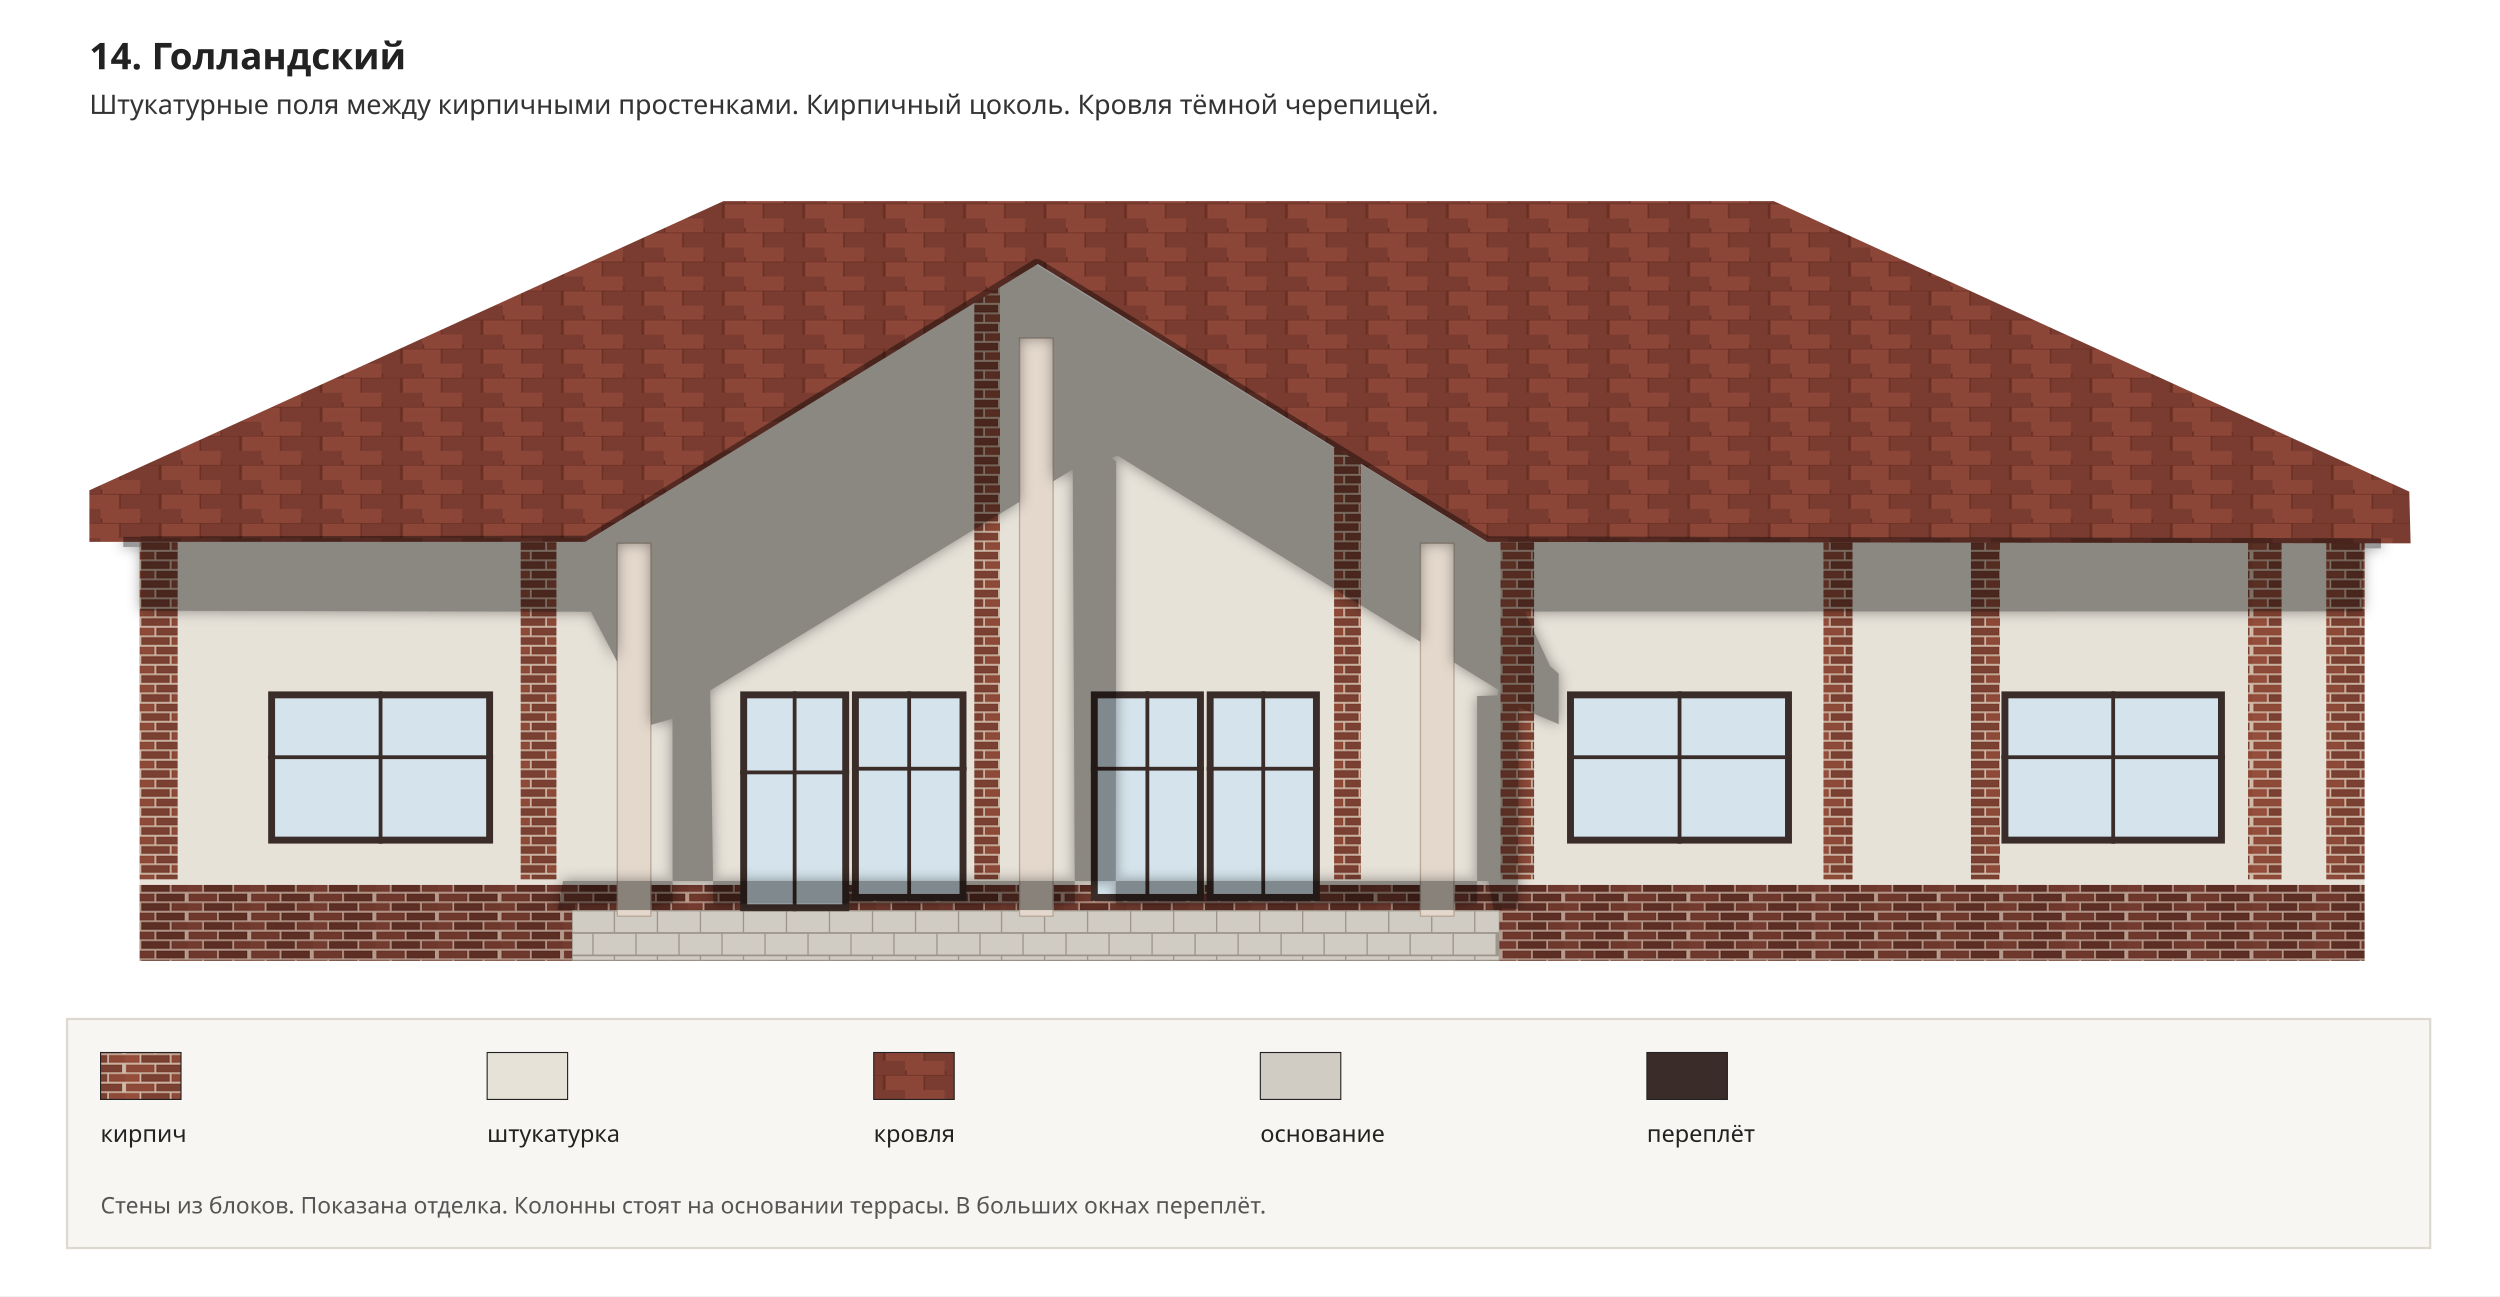
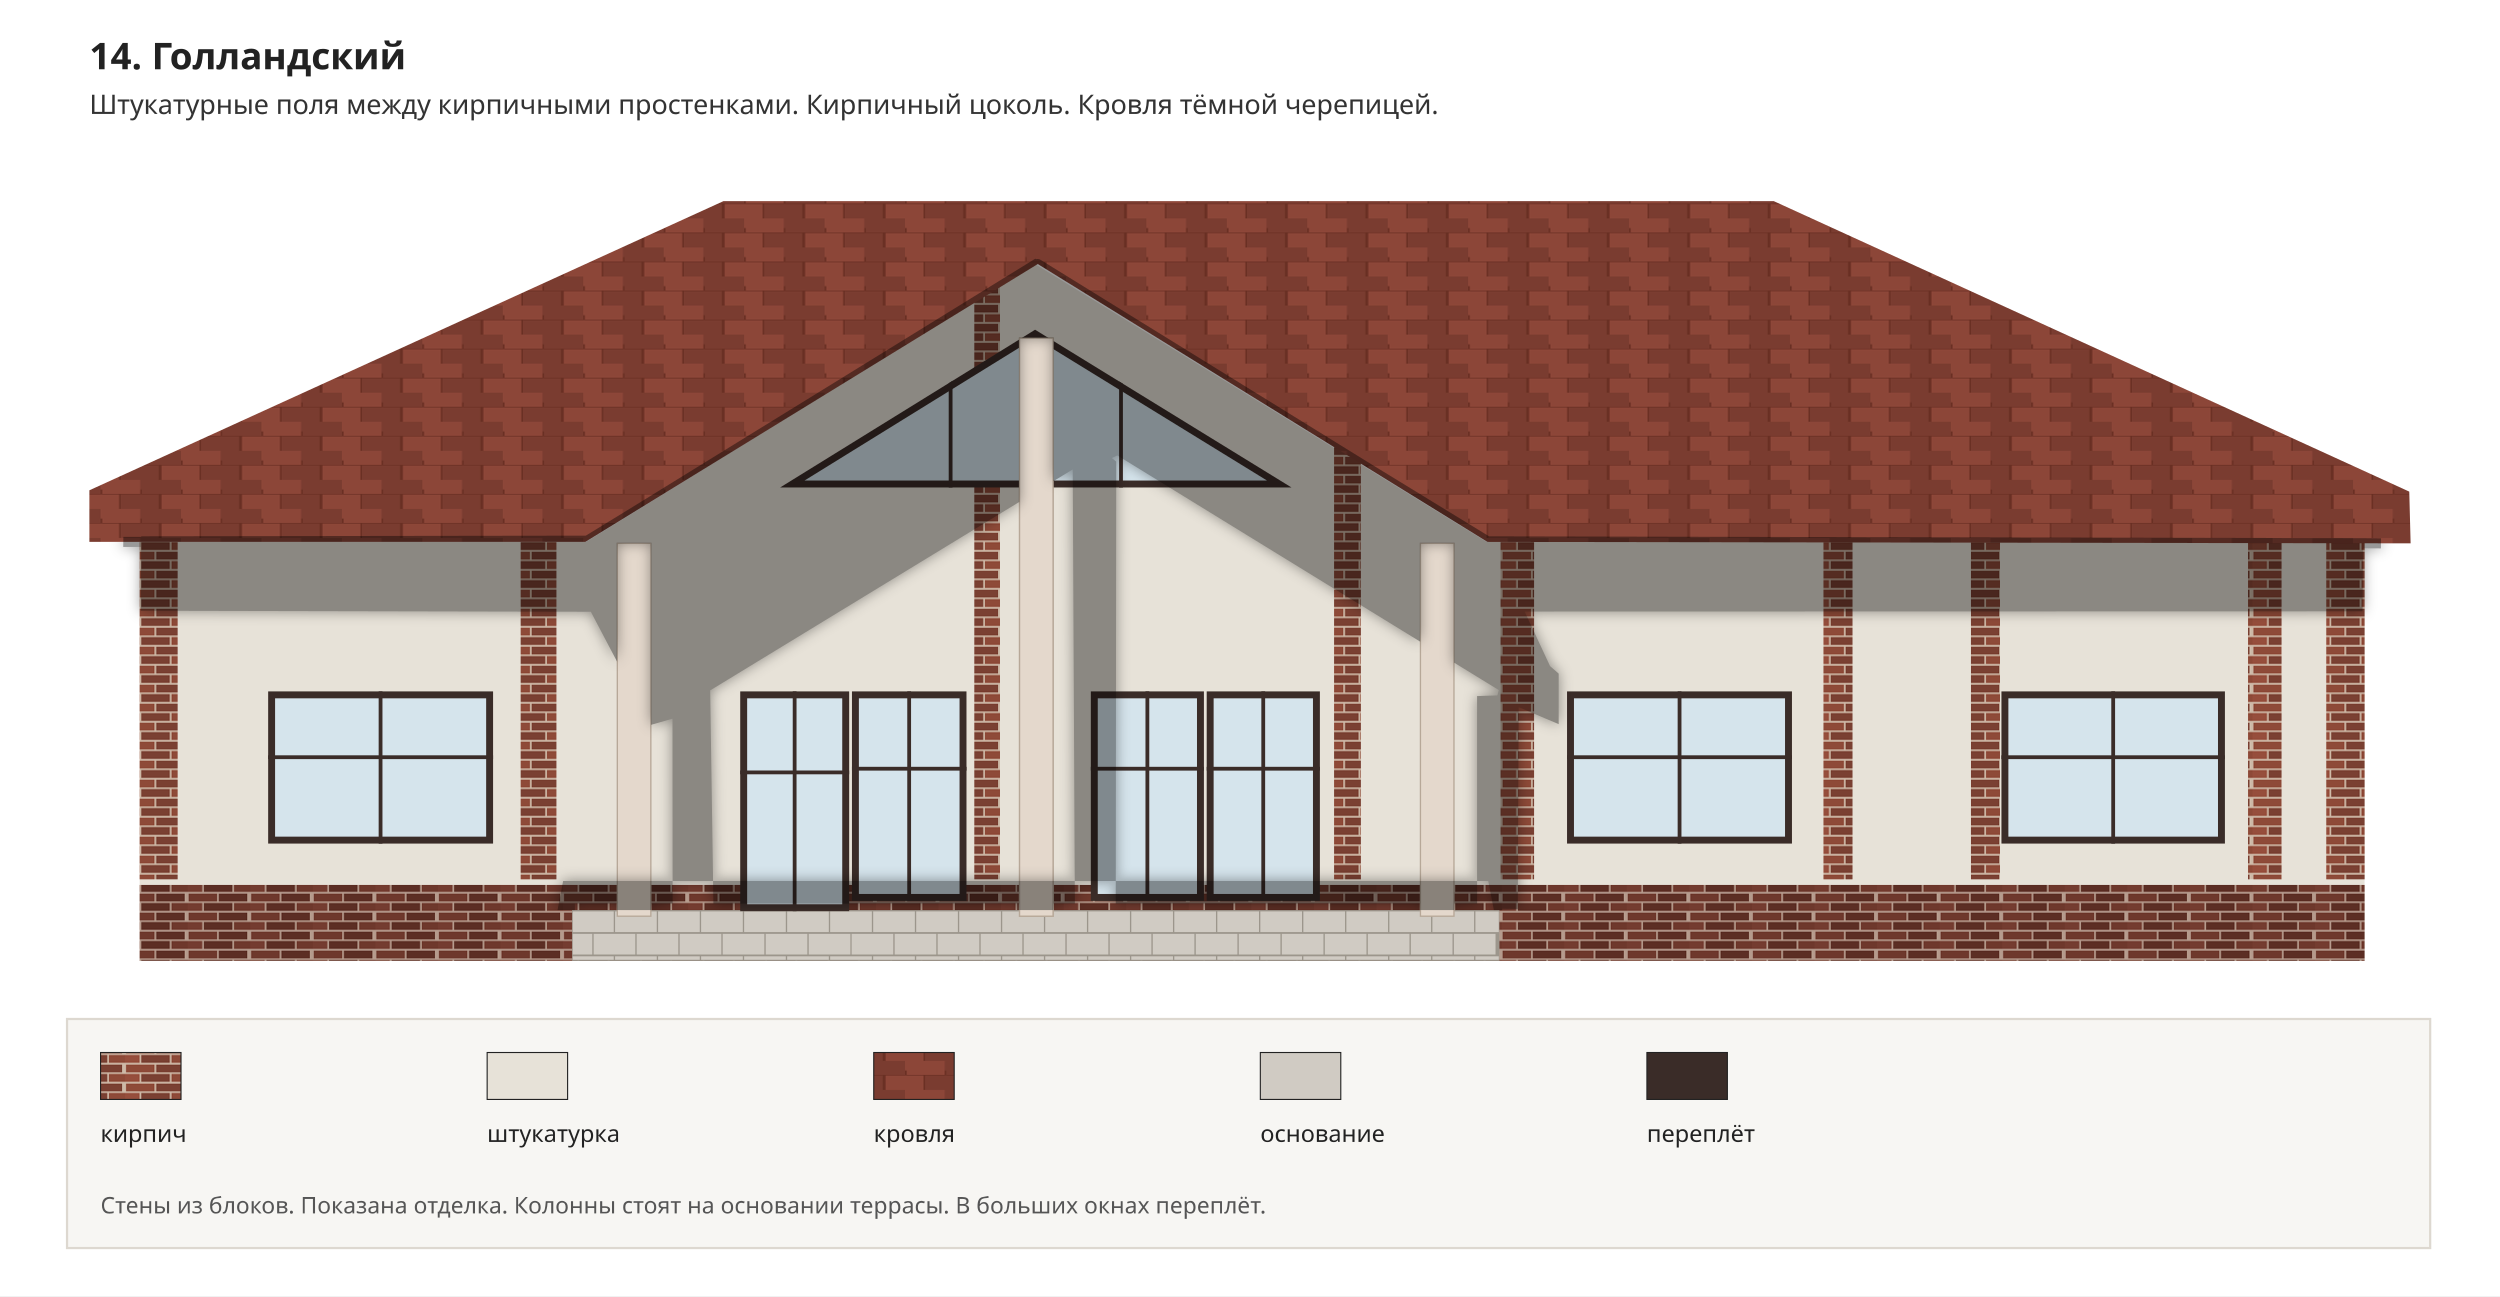
<svg xmlns="http://www.w3.org/2000/svg" width="223.75mm" height="116.0mm" viewBox="0 0 223.75 116.0">
  <rect width="100%" height="100%" fill="#ffffff" />
  <text x="8" y="6.2" font-family="sans-serif" font-size="3.3" font-weight="700" fill="#222">14. Голландский</text>
  <text x="8" y="10.2" font-family="sans-serif" font-size="2.4" fill="#333">Штукатурные поля между кирпичными простенками. Кирпичный цоколь. Кровля тёмной черепицей.</text>
  <defs>
    <pattern id="stone" width="13.6" height="3.5" patternUnits="userSpaceOnUse">
      <rect width="13.6" height="3.5" fill="#8F877C" />
      <rect x="0.12" y="0.12" width="4.3" height="1.5" fill="#D2C4B2" />
      <rect x="4.58" y="0.12" width="5.1" height="1.5" fill="#C3B39F" />
      <rect x="9.84" y="0.12" width="3.6" height="1.5" fill="#DDD0BE" />
      <rect x="-1.6" y="1.84" width="3.8" height="1.5" fill="#C9B9A6" />
      <rect x="2.36" y="1.84" width="4.7" height="1.5" fill="#B7A690" />
      <rect x="7.22" y="1.84" width="4.0" height="1.5" fill="#D7CBB8" />
      <rect x="11.38" y="1.84" width="3.4" height="1.5" fill="#C0B09C" />
    </pattern>
    <pattern id="stoneDark" width="13.6" height="3.5" patternUnits="userSpaceOnUse">
      <rect width="13.6" height="3.5" fill="#5E5954" />
      <rect x="0.12" y="0.12" width="4.3" height="1.5" fill="#8A8178" />
      <rect x="4.58" y="0.12" width="5.1" height="1.5" fill="#756C64" />
      <rect x="9.84" y="0.12" width="3.6" height="1.5" fill="#948B82" />
      <rect x="-1.6" y="1.84" width="3.8" height="1.5" fill="#7A7168" />
      <rect x="2.36" y="1.84" width="4.7" height="1.5" fill="#6A625A" />
      <rect x="7.22" y="1.84" width="4.0" height="1.5" fill="#857C74" />
    </pattern>
    <pattern id="brick" width="5.6" height="1.7" patternUnits="userSpaceOnUse">
      <rect width="5.6" height="1.7" fill="#CDB8A6" />
      <rect x="0.08" y="0.08" width="2.55" height="0.7" fill="#8E4A38" />
      <rect x="2.78" y="0.08" width="2.55" height="0.7" fill="#7A4032" />
      <rect x="-1.25" y="0.92" width="2.55" height="0.7" fill="#964E3C" />
      <rect x="1.45" y="0.92" width="2.55" height="0.7" fill="#7A4032" />
      <rect x="4.15" y="0.92" width="2.55" height="0.7" fill="#8E4A38" />
    </pattern>
    <pattern id="brickDark" width="5.6" height="1.7" patternUnits="userSpaceOnUse">
      <rect width="5.6" height="1.7" fill="#B59A8C" />
      <rect x="0.08" y="0.08" width="2.55" height="0.7" fill="#6E382C" />
      <rect x="2.78" y="0.08" width="2.55" height="0.7" fill="#5C2E24" />
      <rect x="-1.25" y="0.92" width="2.55" height="0.7" fill="#743C30" />
      <rect x="1.45" y="0.92" width="2.55" height="0.7" fill="#5C2E24" />
      <rect x="4.15" y="0.92" width="2.55" height="0.7" fill="#6E382C" />
    </pattern>
    <pattern id="bavaria" width="5.6" height="1.7" patternUnits="userSpaceOnUse">
      <rect width="5.6" height="1.7" fill="#CDB8A6" />
      <rect x="0.08" y="0.08" width="2.55" height="0.7" fill="#8E4A38" />
      <rect x="2.78" y="0.08" width="2.55" height="0.7" fill="#C47858" />
      <rect x="-1.25" y="0.92" width="2.55" height="0.7" fill="#5C342C" />
      <rect x="1.45" y="0.92" width="2.55" height="0.7" fill="#A85A40" />
      <rect x="4.15" y="0.92" width="2.55" height="0.7" fill="#7A4032" />
    </pattern>
    <pattern id="silicate" width="5.6" height="1.7" patternUnits="userSpaceOnUse">
      <rect width="5.6" height="1.7" fill="#C5C3BC" />
      <rect x="0.08" y="0.08" width="2.55" height="0.7" fill="#E7E4DC" />
      <rect x="2.78" y="0.08" width="2.55" height="0.7" fill="#D9D6CE" />
      <rect x="-1.25" y="0.92" width="2.55" height="0.7" fill="#F2EFE8" />
      <rect x="1.45" y="0.92" width="2.55" height="0.7" fill="#E0DDD4" />
      <rect x="4.15" y="0.92" width="2.55" height="0.7" fill="#E7E4DC" />
    </pattern>
    <pattern id="siding" width="6" height="1.65" patternUnits="userSpaceOnUse">
      <rect width="6" height="1.65" fill="#B7B1A6" />
      <rect width="6" height="1.38" fill="#E3DED4" />
    </pattern>
    <pattern id="vsiding" width="2.05" height="8" patternUnits="userSpaceOnUse">
      <rect width="2.05" height="8" fill="#B7B3AA" />
      <rect width="1.88" height="8" fill="#E4E1DA" />
    </pattern>
    <pattern id="ashlar" width="9.2" height="4.6" patternUnits="userSpaceOnUse">
      <rect width="9.2" height="4.6" fill="#C8BEB0" />
      <rect x="0.12" y="0.12" width="4.3" height="2.05" fill="#E7DDD0" />
      <rect x="4.58" y="0.12" width="4.45" height="2.05" fill="#F3EBE0" />
      <rect x="-2.1" y="2.35" width="4.3" height="2.05" fill="#EFE6D8" />
      <rect x="2.36" y="2.35" width="4.5" height="2.05" fill="#E4D9C8" />
      <rect x="7.02" y="2.35" width="4.2" height="2.05" fill="#F7F1E8" />
    </pattern>
    <pattern id="tile" width="7.2" height="2.6" patternUnits="userSpaceOnUse">
      <rect width="7.2" height="2.6" fill="#6A3024" />
      <rect x="0.06" y="0.06" width="3.4" height="2.15" fill="#8C4638" />
      <rect x="3.6" y="0.06" width="3.4" height="2.15" fill="#7A3C30" />
      <rect x="-1.6" y="1.35" width="3.4" height="2.15" fill="#7A3C30" />
      <rect x="1.95" y="1.35" width="3.4" height="2.15" fill="#8C4638" />
      <rect x="5.5" y="1.35" width="3.4" height="2.15" fill="#7A3C30" />
    </pattern>
    <pattern id="tileDark" width="7.2" height="2.15" patternUnits="userSpaceOnUse">
      <rect width="7.2" height="2.15" fill="#2E3236" />
      <rect x="0.06" y="0.06" width="3.4" height="1.75" fill="#4E5256" />
      <rect x="3.6" y="0.06" width="3.4" height="1.75" fill="#3E4246" />
      <rect x="-1.6" y="1.1" width="3.4" height="1.75" fill="#3E4246" />
      <rect x="1.95" y="1.1" width="3.4" height="1.75" fill="#4E5256" />
    </pattern>
    <pattern id="seam" width="4.4" height="8" patternUnits="userSpaceOnUse">
      <rect width="4.4" height="8" fill="#32353A" />
      <rect width="0.2" height="8" fill="#1C1E20" />
    </pattern>
    <pattern id="barrel" width="2.2" height="2.4" patternUnits="userSpaceOnUse">
      <rect width="2.2" height="2.4" fill="#A84E32" />
      <path d="M0,2.15 Q1.1,1.35 2.2,2.15 L2.2,2.4 L0,2.4 Z" fill="#E8C4AE" />
      <path d="M0.15,0.15 Q1.1,1.05 2.05,0.15" fill="none" stroke="#7A3424" stroke-width="0.12" />
    </pattern>
    <clipPath id="roof">
      <path d="M64.75,18.00 L158.75,18.00 L215.63,44.00 L215.75,48.63 L133.13,48.50 L92.88,23.63 L52.38,48.50 L8.00,48.50 L8.00,43.88 Z" />
    </clipPath>
    <clipPath id="gable">
      <path d="M92.63,23.63 L133.25,48.63 L52.25,48.63 Z" />
    </clipPath>
    <clipPath id="wall">
      <rect x="12.5" y="48.5" width="199.13" height="37.50" />
    </clipPath>
    <clipPath id="wings">
      <path d="M12.5,48.5 H52.25 V86.0 H12.5 Z M133.25,48.5 H211.63 V86.0 H133.25 Z" />
    </clipPath>
    <clipPath id="center">
      <path d="M52.25,48.5 H133.25 V81.45 H52.25 Z M92.63,23.63 L133.25,48.63 L52.25,48.63 Z" />
    </clipPath>
    <clipPath id="ten-below">
      <path d="M4.00,48.50 L12.50,48.50 L52.38,48.50 L92.88,23.63 L133.13,48.50 L211.63,48.62 L220.00,48.62 L220.00,81.45 L4.00,81.45 Z" />
    </clipPath>
    <filter id="ten-blur" filterUnits="userSpaceOnUse" x="0" y="16" width="224" height="84">
      <feGaussianBlur stdDeviation="0.6" />
    </filter>
  </defs>
  <rect x="0.00" y="14.00" width="230.00" height="80.00" fill="#E7E2D8" clip-path="url(#wall)" />
  <rect x="0.00" y="14.00" width="230.00" height="80.00" fill="#E7E2D8" clip-path="url(#gable)" />
  <rect x="12.50" y="48.50" width="3.40" height="30.20" fill="url(#brick)" />
  <rect x="46.60" y="48.50" width="3.20" height="30.20" fill="url(#brick)" />
  <rect x="87.20" y="25.25" width="2.30" height="53.45" fill="url(#brick)" />
  <rect x="119.40" y="39.57" width="2.40" height="39.13" fill="url(#brick)" />
  <rect x="134.30" y="48.50" width="3.00" height="30.20" fill="url(#brick)" />
  <rect x="163.20" y="48.50" width="2.60" height="30.20" fill="url(#brick)" />
  <rect x="176.40" y="48.50" width="2.60" height="30.20" fill="url(#brick)" />
  <rect x="201.20" y="48.50" width="3.00" height="30.20" fill="url(#brick)" />
  <rect x="208.20" y="48.50" width="3.43" height="30.20" fill="url(#brick)" />
  <rect x="12.50" y="79.20" width="199.13" height="6.80" fill="url(#brickDark)" clip-path="url(#wall)" />
  <rect x="0.00" y="14.00" width="230.00" height="80.00" fill="url(#tile)" clip-path="url(#roof)" />
  <rect x="51.20" y="81.45" width="83.00" height="4.55" fill="#9C968C" />
  <rect x="51.26" y="81.57" width="3.67" height="1.85" fill="#D0CBC3" />
  <rect x="55.05" y="81.57" width="3.73" height="1.85" fill="#D0CBC3" />
  <rect x="58.90" y="81.57" width="3.73" height="1.85" fill="#D0CBC3" />
  <rect x="62.75" y="81.57" width="3.73" height="1.85" fill="#D0CBC3" />
  <rect x="66.60" y="81.57" width="3.73" height="1.85" fill="#D0CBC3" />
  <rect x="70.45" y="81.57" width="3.73" height="1.85" fill="#D0CBC3" />
  <rect x="74.30" y="81.57" width="3.73" height="1.85" fill="#D0CBC3" />
  <rect x="78.15" y="81.57" width="3.73" height="1.85" fill="#D0CBC3" />
  <rect x="82.00" y="81.57" width="3.73" height="1.85" fill="#D0CBC3" />
  <rect x="85.85" y="81.57" width="3.73" height="1.85" fill="#D0CBC3" />
  <rect x="89.70" y="81.57" width="3.73" height="1.85" fill="#D0CBC3" />
  <rect x="93.55" y="81.57" width="3.73" height="1.85" fill="#D0CBC3" />
  <rect x="97.40" y="81.57" width="3.73" height="1.85" fill="#D0CBC3" />
  <rect x="101.25" y="81.57" width="3.73" height="1.85" fill="#D0CBC3" />
  <rect x="105.10" y="81.57" width="3.73" height="1.85" fill="#D0CBC3" />
  <rect x="108.95" y="81.57" width="3.73" height="1.85" fill="#D0CBC3" />
  <rect x="112.80" y="81.57" width="3.73" height="1.85" fill="#D0CBC3" />
  <rect x="116.65" y="81.57" width="3.73" height="1.85" fill="#D0CBC3" />
  <rect x="120.50" y="81.57" width="3.73" height="1.85" fill="#D0CBC3" />
  <rect x="124.35" y="81.57" width="3.73" height="1.85" fill="#D0CBC3" />
  <rect x="128.20" y="81.57" width="3.73" height="1.85" fill="#D0CBC3" />
  <rect x="132.05" y="81.57" width="2.09" height="1.85" fill="#D0CBC3" />
  <rect x="51.26" y="83.58" width="1.75" height="1.85" fill="#D0CBC3" />
  <rect x="53.13" y="83.58" width="3.73" height="1.85" fill="#D0CBC3" />
  <rect x="56.98" y="83.58" width="3.73" height="1.85" fill="#D0CBC3" />
  <rect x="60.83" y="83.58" width="3.73" height="1.85" fill="#D0CBC3" />
  <rect x="64.68" y="83.58" width="3.73" height="1.85" fill="#D0CBC3" />
  <rect x="68.53" y="83.58" width="3.73" height="1.85" fill="#D0CBC3" />
  <rect x="72.38" y="83.58" width="3.73" height="1.85" fill="#D0CBC3" />
  <rect x="76.22" y="83.58" width="3.73" height="1.85" fill="#D0CBC3" />
  <rect x="80.07" y="83.58" width="3.73" height="1.85" fill="#D0CBC3" />
  <rect x="83.92" y="83.58" width="3.73" height="1.85" fill="#D0CBC3" />
  <rect x="87.77" y="83.58" width="3.73" height="1.85" fill="#D0CBC3" />
  <rect x="91.62" y="83.58" width="3.73" height="1.85" fill="#D0CBC3" />
  <rect x="95.47" y="83.58" width="3.73" height="1.85" fill="#D0CBC3" />
  <rect x="99.32" y="83.58" width="3.73" height="1.85" fill="#D0CBC3" />
  <rect x="103.17" y="83.58" width="3.73" height="1.85" fill="#D0CBC3" />
  <rect x="107.02" y="83.58" width="3.73" height="1.85" fill="#D0CBC3" />
  <rect x="110.87" y="83.58" width="3.73" height="1.85" fill="#D0CBC3" />
  <rect x="114.72" y="83.58" width="3.73" height="1.85" fill="#D0CBC3" />
  <rect x="118.57" y="83.58" width="3.73" height="1.85" fill="#D0CBC3" />
  <rect x="122.42" y="83.58" width="3.73" height="1.85" fill="#D0CBC3" />
  <rect x="126.27" y="83.58" width="3.73" height="1.85" fill="#D0CBC3" />
  <rect x="130.12" y="83.58" width="3.73" height="1.85" fill="#D0CBC3" />
  <rect x="51.26" y="85.59" width="3.67" height="0.31" fill="#D0CBC3" />
  <rect x="55.05" y="85.59" width="3.73" height="0.31" fill="#D0CBC3" />
  <rect x="58.90" y="85.59" width="3.73" height="0.31" fill="#D0CBC3" />
  <rect x="62.75" y="85.59" width="3.73" height="0.31" fill="#D0CBC3" />
  <rect x="66.60" y="85.59" width="3.73" height="0.31" fill="#D0CBC3" />
  <rect x="70.45" y="85.59" width="3.73" height="0.31" fill="#D0CBC3" />
  <rect x="74.30" y="85.59" width="3.73" height="0.31" fill="#D0CBC3" />
  <rect x="78.15" y="85.59" width="3.73" height="0.31" fill="#D0CBC3" />
  <rect x="82.00" y="85.59" width="3.73" height="0.31" fill="#D0CBC3" />
  <rect x="85.85" y="85.59" width="3.73" height="0.31" fill="#D0CBC3" />
  <rect x="89.70" y="85.59" width="3.73" height="0.31" fill="#D0CBC3" />
  <rect x="93.55" y="85.59" width="3.73" height="0.31" fill="#D0CBC3" />
  <rect x="97.40" y="85.59" width="3.73" height="0.31" fill="#D0CBC3" />
  <rect x="101.25" y="85.59" width="3.73" height="0.31" fill="#D0CBC3" />
  <rect x="105.10" y="85.59" width="3.73" height="0.31" fill="#D0CBC3" />
  <rect x="108.95" y="85.59" width="3.73" height="0.31" fill="#D0CBC3" />
  <rect x="112.80" y="85.59" width="3.73" height="0.31" fill="#D0CBC3" />
  <rect x="116.65" y="85.59" width="3.73" height="0.31" fill="#D0CBC3" />
  <rect x="120.50" y="85.59" width="3.73" height="0.31" fill="#D0CBC3" />
  <rect x="124.35" y="85.59" width="3.73" height="0.31" fill="#D0CBC3" />
  <rect x="128.20" y="85.59" width="3.73" height="0.31" fill="#D0CBC3" />
  <rect x="132.05" y="85.59" width="2.09" height="0.31" fill="#D0CBC3" />
  <rect x="55.25" y="48.63" width="3.00" height="33.37" fill="#E4D8CC" stroke="#B7A898" stroke-width="0.12" />
  <rect x="91.25" y="30.27" width="3.00" height="51.73" fill="#E4D8CC" stroke="#B7A898" stroke-width="0.12" />
  <rect x="127.13" y="48.63" width="3.00" height="33.37" fill="#E4D8CC" stroke="#B7A898" stroke-width="0.12" />
  <rect x="24.00" y="61.88" width="20.13" height="13.62" fill="#3A2C28" />
  <rect x="24.62" y="62.50" width="18.89" height="12.38" fill="#D5E4EC" />
  <rect x="33.89" y="61.88" width="0.34" height="13.62" fill="#3A2C28" />
  <rect x="24.00" y="67.60" width="20.13" height="0.34" fill="#3A2C28" />
  <rect x="140.25" y="61.88" width="20.13" height="13.62" fill="#3A2C28" />
  <rect x="140.87" y="62.50" width="18.89" height="12.38" fill="#D5E4EC" />
  <rect x="150.15" y="61.88" width="0.34" height="13.62" fill="#3A2C28" />
  <rect x="140.25" y="67.60" width="20.13" height="0.34" fill="#3A2C28" />
  <rect x="179.13" y="61.88" width="20.00" height="13.62" fill="#3A2C28" />
  <rect x="179.75" y="62.50" width="18.76" height="12.38" fill="#D5E4EC" />
  <rect x="188.96" y="61.88" width="0.34" height="13.62" fill="#3A2C28" />
  <rect x="179.13" y="67.60" width="20.00" height="0.34" fill="#3A2C28" />
  <rect x="76.25" y="61.88" width="10.25" height="18.75" fill="#3A2C28" />
  <rect x="76.87" y="62.50" width="9.01" height="17.51" fill="#D5E4EC" />
  <rect x="76.25" y="68.63" width="10.25" height="0.34" fill="#3A2C28" />
  <rect x="81.20" y="61.88" width="0.34" height="18.75" fill="#3A2C28" />
  <rect x="97.63" y="61.88" width="10.12" height="18.75" fill="#3A2C28" />
  <rect x="98.25" y="62.50" width="8.88" height="17.51" fill="#D5E4EC" />
  <rect x="97.63" y="68.63" width="10.12" height="0.34" fill="#3A2C28" />
  <rect x="102.52" y="61.88" width="0.34" height="18.75" fill="#3A2C28" />
  <rect x="108.00" y="61.88" width="10.13" height="18.75" fill="#3A2C28" />
  <rect x="108.62" y="62.50" width="8.89" height="17.51" fill="#D5E4EC" />
  <rect x="108.00" y="68.63" width="10.13" height="0.34" fill="#3A2C28" />
  <rect x="112.89" y="61.88" width="0.34" height="18.75" fill="#3A2C28" />
  <rect x="66.25" y="61.88" width="9.75" height="19.67" fill="#3A2C28" />
  <rect x="66.87" y="62.50" width="8.51" height="18.43" fill="#D5E4EC" />
  <rect x="66.25" y="68.96" width="9.75" height="0.34" fill="#3A2C28" />
  <rect x="70.95" y="61.88" width="0.34" height="19.67" fill="#3A2C28" />
  <rect x="6.00" y="91.20" width="211.50" height="20.50" fill="#F7F6F3" stroke="#DDD8D0" stroke-width="0.2" />
  <rect x="9.00" y="94.20" width="7.20" height="4.20" fill="url(#brick)" stroke="#222" stroke-width="0.1" />
  <text x="9.0" y="102.2" font-family="sans-serif" font-size="2.1" fill="#222">кирпич</text>
  <rect x="43.60" y="94.20" width="7.20" height="4.20" fill="#E7E2D8" stroke="#222" stroke-width="0.1" />
  <text x="43.6" y="102.2" font-family="sans-serif" font-size="2.1" fill="#222">штукатурка</text>
  <rect x="78.20" y="94.20" width="7.20" height="4.20" fill="url(#tile)" stroke="#222" stroke-width="0.1" />
  <text x="78.2" y="102.2" font-family="sans-serif" font-size="2.1" fill="#222">кровля</text>
  <rect x="112.80" y="94.20" width="7.20" height="4.20" fill="#D0CBC3" stroke="#222" stroke-width="0.1" />
  <text x="112.8" y="102.2" font-family="sans-serif" font-size="2.1" fill="#222">основание</text>
  <rect x="147.40" y="94.20" width="7.20" height="4.20" fill="#3A2C28" stroke="#222" stroke-width="0.1" />
  <text x="147.4" y="102.2" font-family="sans-serif" font-size="2.1" fill="#222">переплёт</text>
  <text x="9" y="108.6" font-family="sans-serif" font-size="2.05" fill="#555">Стены из блоков. Показана отделка. Колонны стоят на основании террасы. В больших окнах переплёт.</text>
+   <g id="gable-window">
+     <polygon points="92.64,29.51 115.59,43.63 69.82,43.63" fill="#3A2C28" />
+     <polygon points="92.64,30.24 113.40,43.01 72.00,43.01" fill="#D5E4EC" />
+     <polygon points="84.91,43.63 85.25,43.63 85.25,34.08 84.91,34.30" fill="#3A2C28" />
+     <polygon points="100.16,43.63 100.50,43.63 100.50,34.35 100.16,34.14" fill="#3A2C28" />
+   </g>
+   <rect x="91.25" y="30.27" width="3.00" height="51.73" fill="#E4D8CC" stroke="#B7A898" stroke-width="0.12" />
  <g id="ten-mask" opacity="0.40" style="mix-blend-mode:multiply">
    <g clip-path="url(#ten-below)">
      <path id="ten-soft" filter="url(#ten-blur)" fill="#000000" d="M50.40,78.85 L133.20,78.85 L133.70,81.45 L49.90,81.45 ZM211.50,48.17 L133.27,48.00 L122.78,41.58 L93.12,23.25 L93.08,23.23 L93.04,23.21 L92.99,23.19 L92.95,23.19 L92.90,23.18 L92.86,23.18 L92.81,23.18 L92.77,23.19 L92.74,23.20 L92.66,23.15 L56.04,45.73 L52.43,47.94 L12.64,48.00 L12.64,48.05 L11.04,48.05 L11.03,48.95 L12.63,48.95 L12.60,54.66 L52.88,54.75 L55.23,59.22 L55.23,48.61 L58.27,48.61 L58.27,64.87 L60.19,64.32 L60.20,80.87 L58.27,80.87 L58.27,81.45 L91.23,81.45 L91.23,80.87 L63.85,80.87 L63.56,61.79 L91.23,44.92 L91.23,30.25 L94.27,30.25 L94.27,43.07 L96.01,42.01 L96.20,80.87 L94.27,80.87 L94.27,81.45 L127.11,81.45 L127.11,80.87 L99.86,80.87 L99.90,41.31 L99.50,40.99 L100.00,40.76 L127.11,57.43 L127.11,48.61 L130.15,48.61 L130.15,59.31 L134.14,61.76 L134.02,62.24 L132.20,62.30 L132.20,80.87 L130.15,80.87 L130.15,81.45 L134.45,81.45 L134.45,81.33 L135.84,81.35 L135.92,63.29 L139.50,64.81 L139.50,60.29 L138.73,59.62 L136.45,54.73 L211.45,54.71 L211.49,49.07 L213.09,49.08 L213.10,48.18 L213.10,48.18 L211.50,48.17 L211.50,48.17 ZM55.23,81.45 L55.23,80.87 L51.45,80.87 L51.45,81.45 L55.23,81.45 Z" />
    </g>
    <path id="ten" fill="#000000" d="M50.40,78.85 L133.20,78.85 L133.70,81.45 L49.90,81.45 ZM211.50,48.17 L133.27,48.00 L122.78,41.58 L93.12,23.25 L93.08,23.23 L93.04,23.21 L92.99,23.19 L92.95,23.19 L92.90,23.18 L92.86,23.18 L92.81,23.18 L92.77,23.19 L92.74,23.20 L92.66,23.15 L56.04,45.73 L52.43,47.94 L12.64,48.00 L12.64,48.05 L11.04,48.05 L11.03,48.95 L12.63,48.95 L12.60,54.66 L52.88,54.75 L55.23,59.22 L55.23,48.61 L58.27,48.61 L58.27,64.87 L60.19,64.32 L60.20,80.87 L58.27,80.87 L58.27,81.45 L91.23,81.45 L91.23,80.87 L63.85,80.87 L63.56,61.79 L91.23,44.92 L91.23,30.25 L94.27,30.25 L94.27,43.07 L96.01,42.01 L96.20,80.87 L94.27,80.87 L94.27,81.45 L127.11,81.45 L127.11,80.87 L99.86,80.87 L99.90,41.31 L99.50,40.99 L100.00,40.76 L127.11,57.43 L127.11,48.61 L130.15,48.61 L130.15,59.31 L134.14,61.76 L134.02,62.24 L132.20,62.30 L132.20,80.87 L130.15,80.87 L130.15,81.45 L134.45,81.45 L134.45,81.33 L135.84,81.35 L135.92,63.29 L139.50,64.81 L139.50,60.29 L138.73,59.62 L136.45,54.73 L211.45,54.71 L211.49,49.07 L213.09,49.08 L213.10,48.18 L213.10,48.18 L211.50,48.17 L211.50,48.17 ZM55.23,81.45 L55.23,80.87 L51.45,80.87 L51.45,81.45 L55.23,81.45 Z" />
  </g>
</svg>
